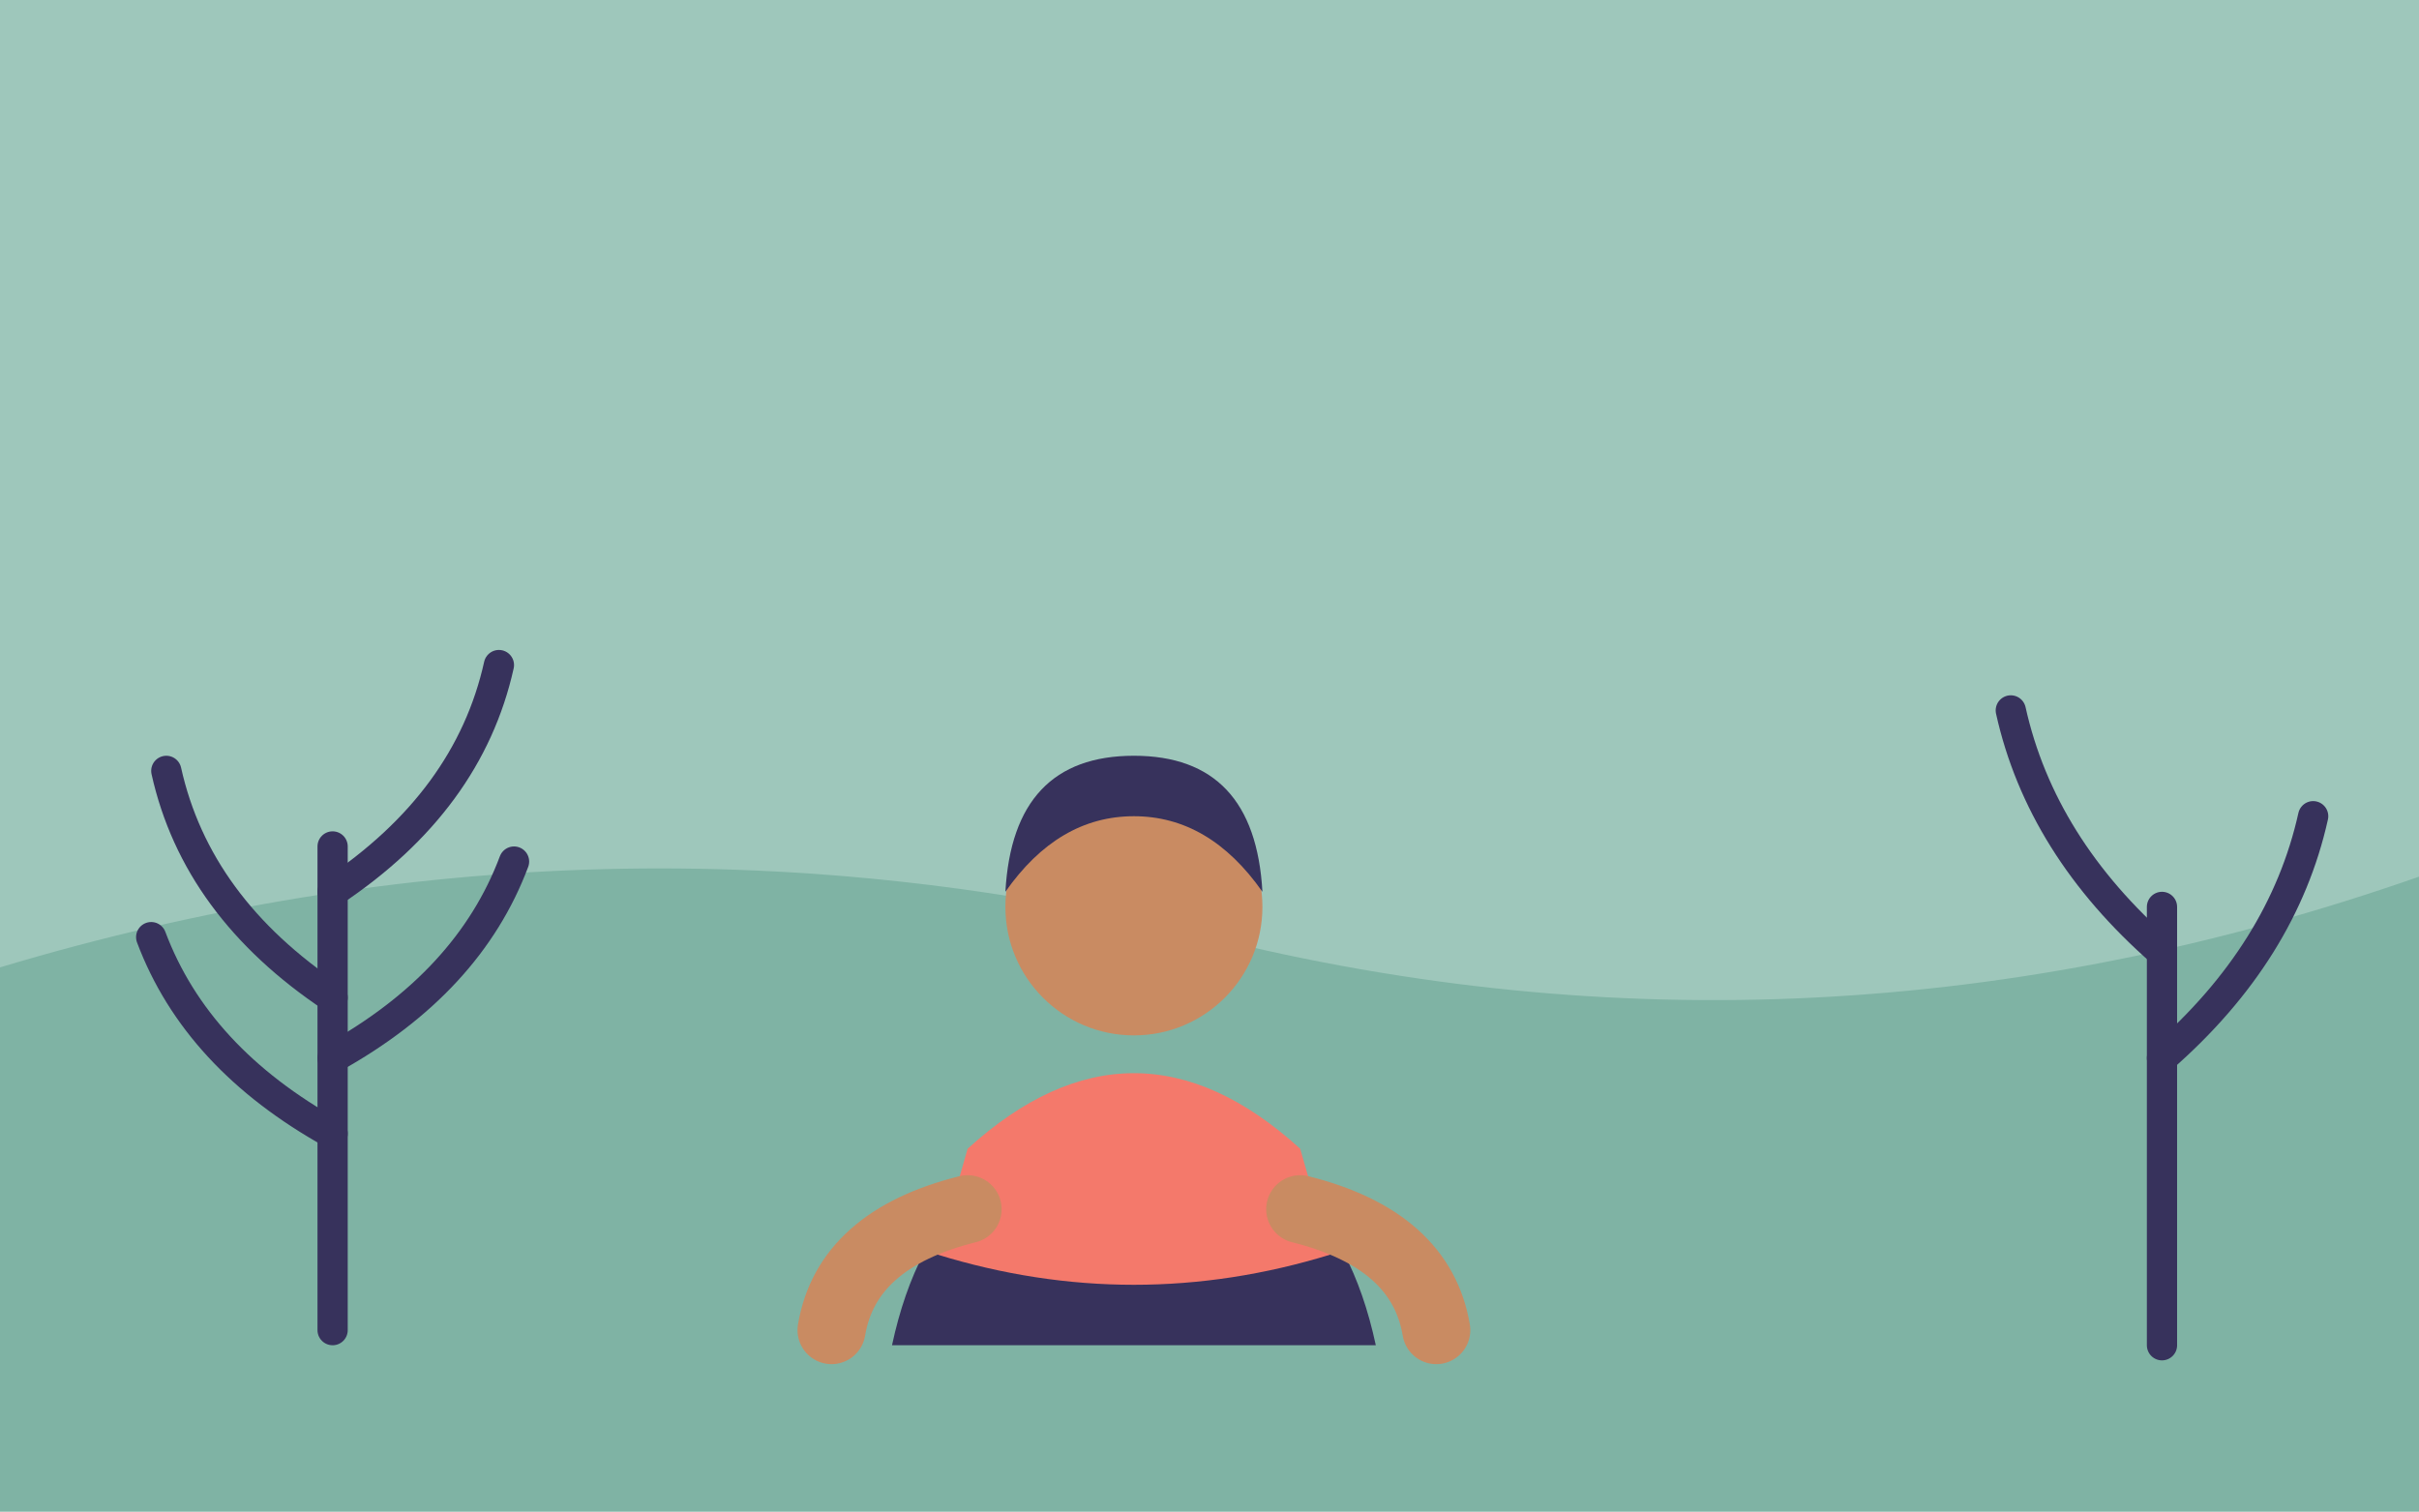
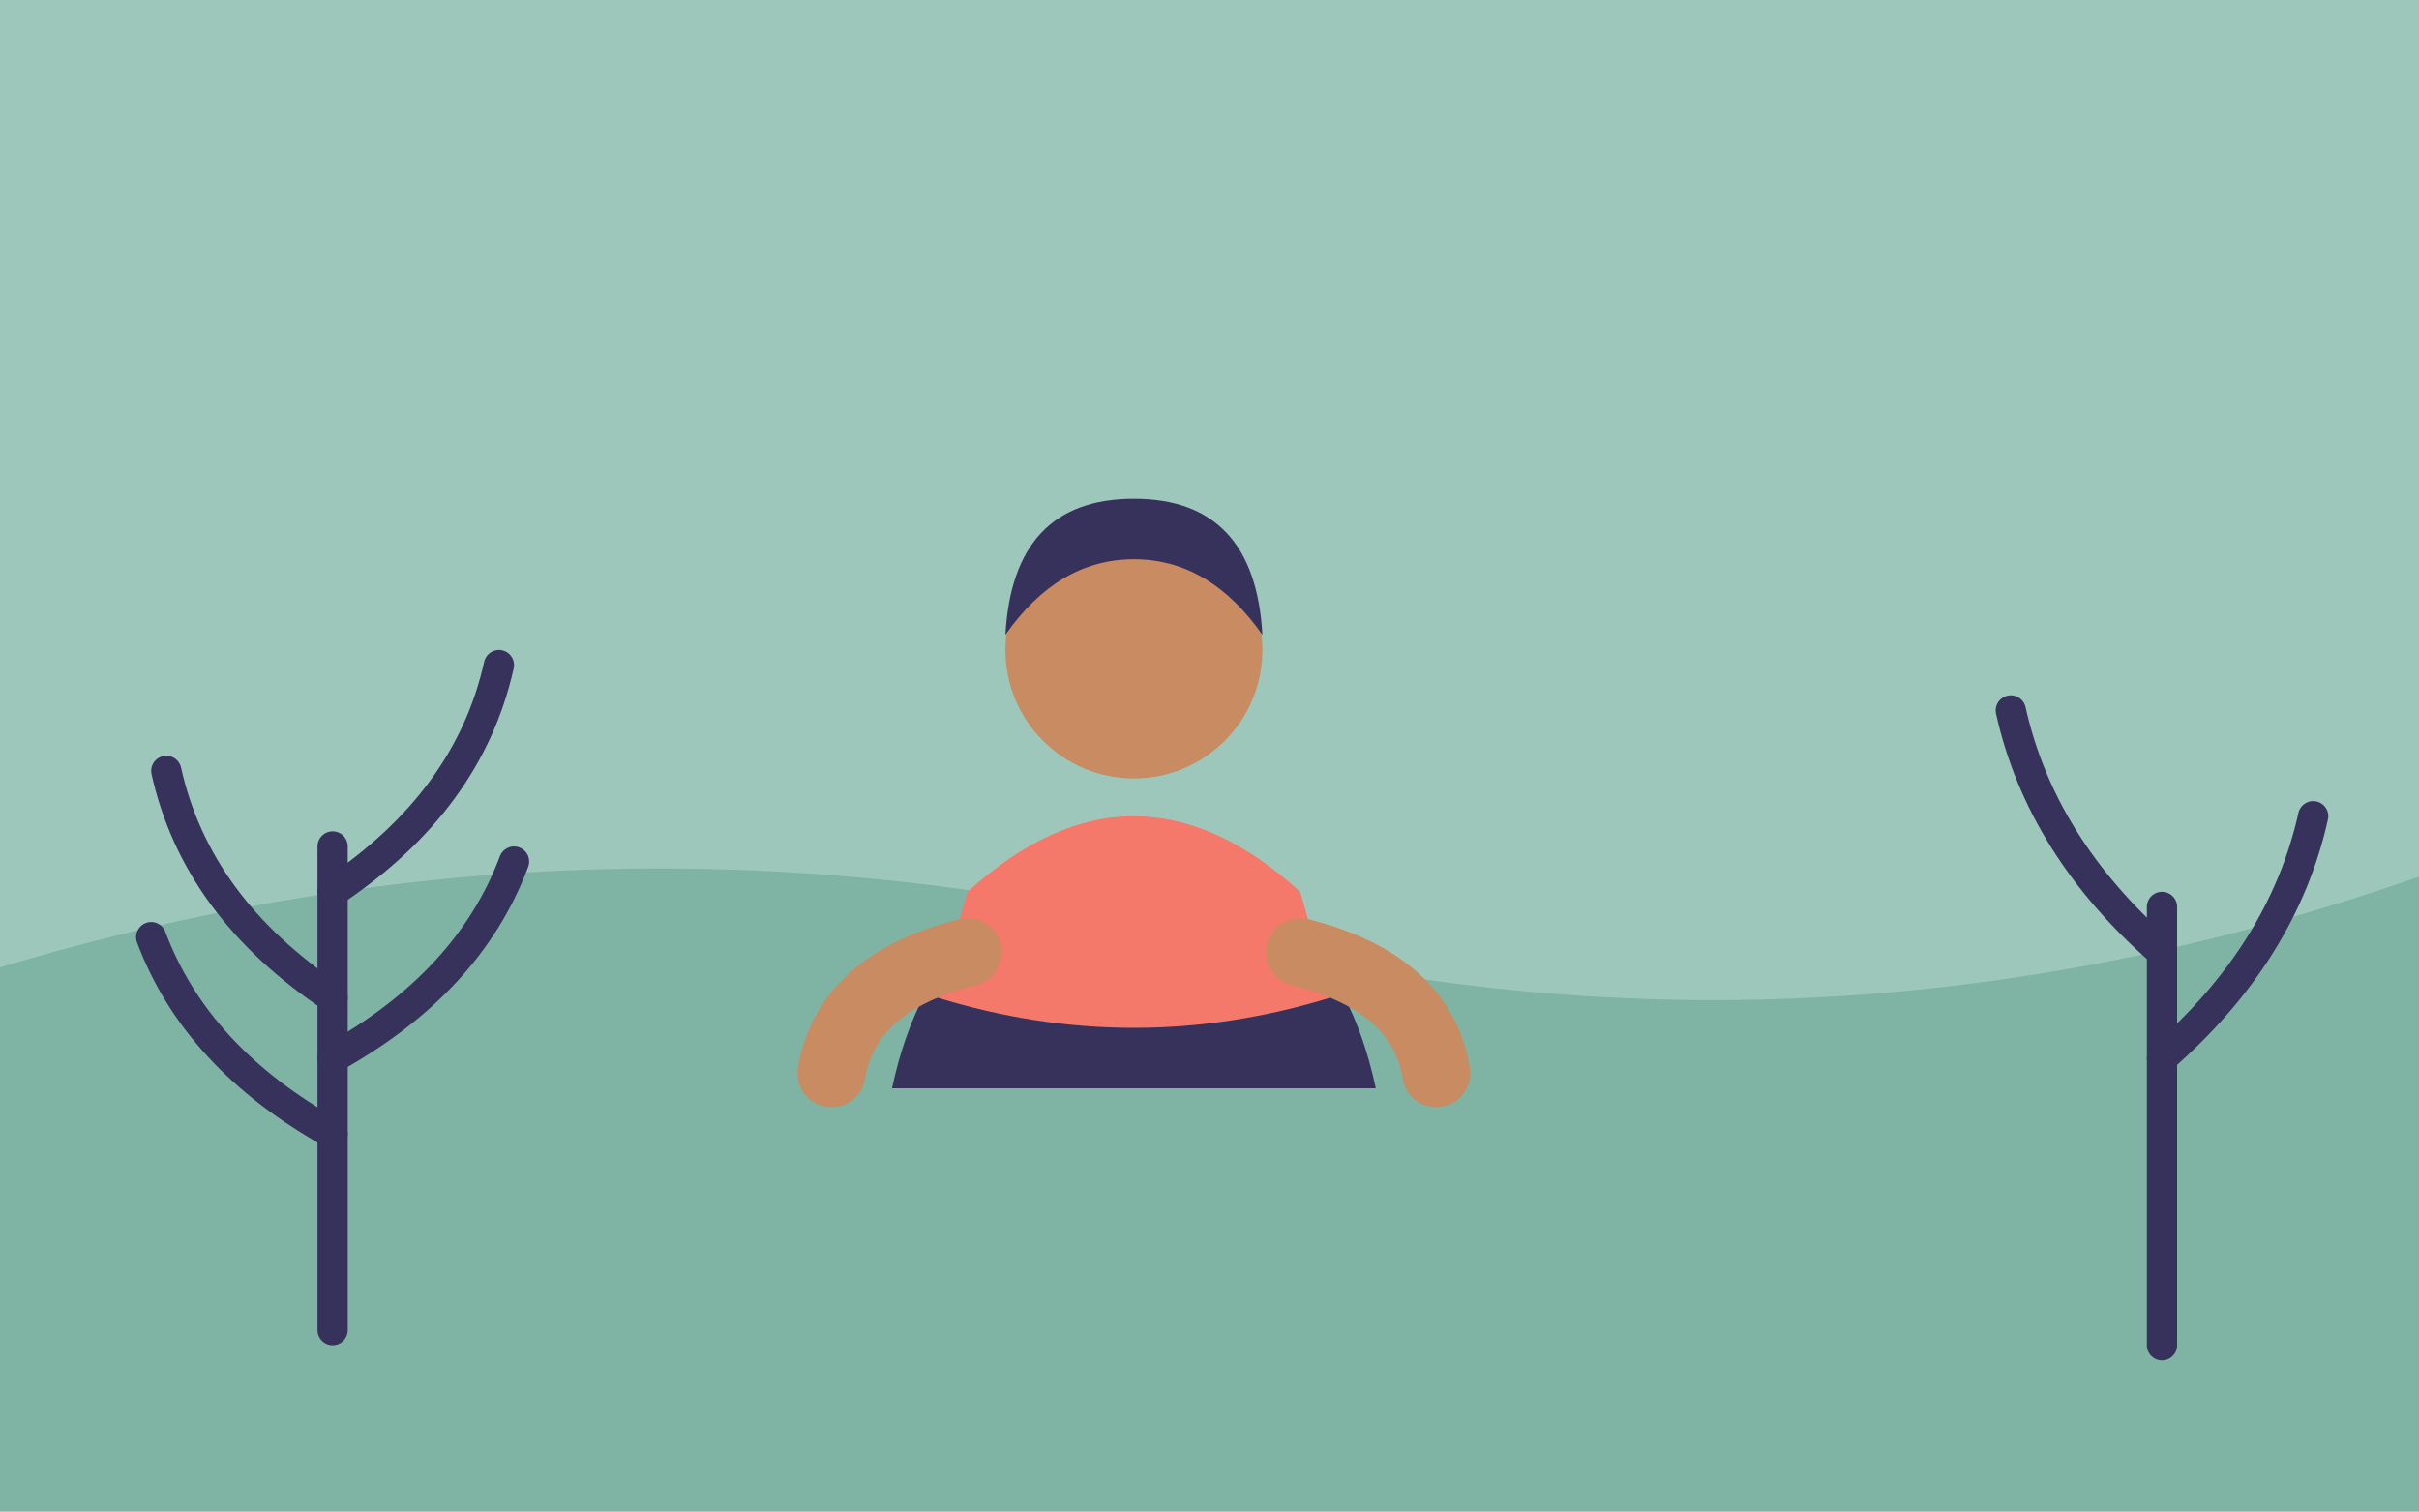
<svg xmlns="http://www.w3.org/2000/svg" width="100%" height="100%" viewBox="0 0 320 200" fill="none">
  <rect width="320" height="200" fill="#9ec7bb" />
  <path d="M0 128 Q80 104 160 124 Q240 144 320 116 L320 200 L0 200 Z" fill="#7fb3a4" />
  <g stroke="#37325c" stroke-width="4" stroke-linecap="round" fill="none">
    <path d="M44 176 V112" />
    <path d="M44 132 q-18 -12 -22 -30" />
    <path d="M44 118 q18 -12 22 -30" />
    <path d="M44 150 q-18 -10 -24 -26" />
    <path d="M44 140 q18 -10 24 -26" />
  </g>
  <g stroke="#37325c" stroke-width="4" stroke-linecap="round" fill="none">
    <path d="M286 178 V120" />
    <path d="M286 140 q16 -14 20 -32" />
    <path d="M286 126 q-16 -14 -20 -32" />
  </g>
-   <path d="M118 178 Q124 150 150 150 Q176 150 182 178 Z" fill="#37325c" />
-   <path d="M128 152 Q150 132 172 152 L176 166 Q150 174 124 166 Z" fill="#f4796b" />
-   <circle cx="150" cy="120" r="17" fill="#c98b62" />
-   <path d="M133 118 Q134 100 150 100 Q166 100 167 118 Q160 108 150 108 Q140 108 133 118 Z" fill="#37325c" />
-   <path d="M128 160 q-16 4 -18 16" stroke="#c98b62" stroke-width="9" stroke-linecap="round" fill="none" />
-   <path d="M172 160 q16 4 18 16" stroke="#c98b62" stroke-width="9" stroke-linecap="round" fill="none" />
+   <g transform="translate(0,-34)">
+     <path d="M118 178 Q124 150 150 150 Q176 150 182 178 Z" fill="#37325c" />
+     <path d="M128 152 Q150 132 172 152 L176 166 Q150 174 124 166 Z" fill="#f4796b" />
+     <circle cx="150" cy="120" r="17" fill="#c98b62" />
+     <path d="M133 118 Q134 100 150 100 Q166 100 167 118 Q160 108 150 108 Q140 108 133 118 Z" fill="#37325c" />
+     <path d="M128 160 q-16 4 -18 16" stroke="#c98b62" stroke-width="9" stroke-linecap="round" fill="none" />
+     <path d="M172 160 q16 4 18 16" stroke="#c98b62" stroke-width="9" stroke-linecap="round" fill="none" />
+   </g>
</svg>
